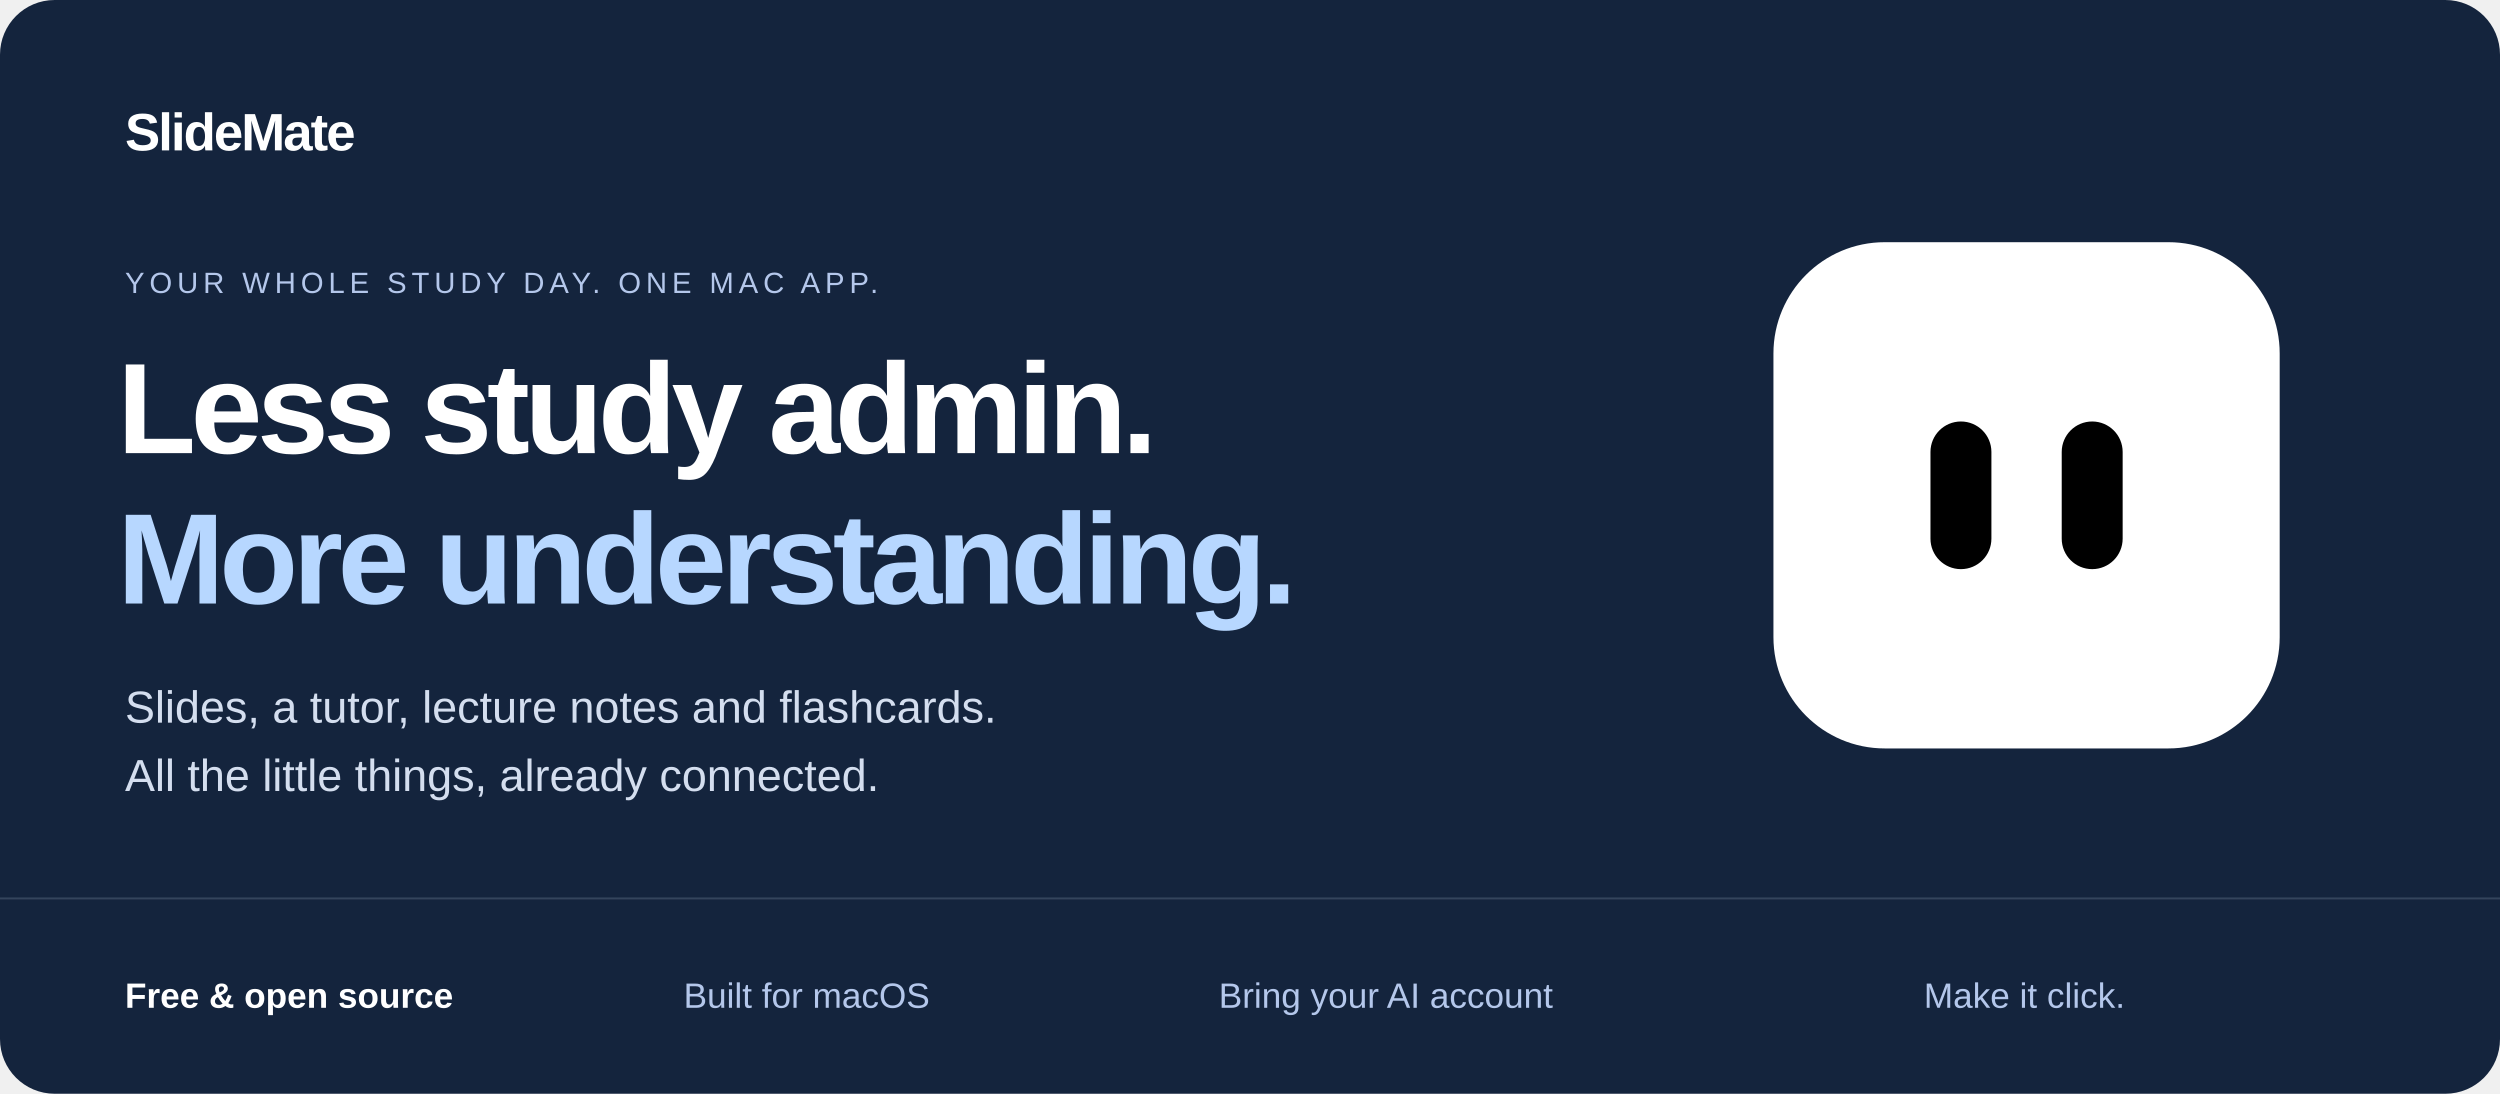
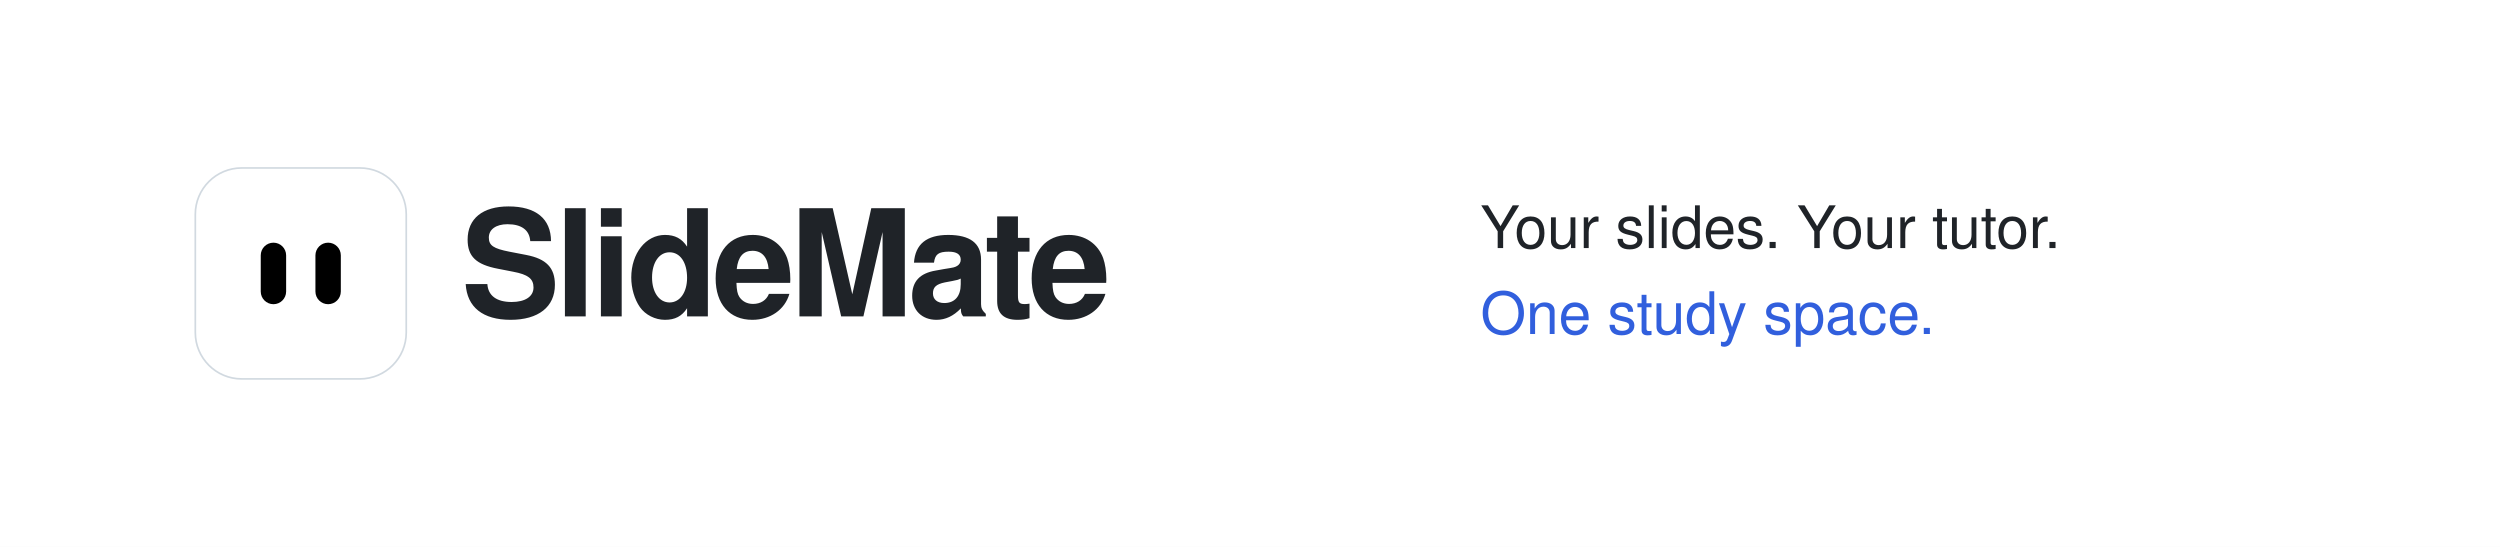
- <svg xmlns="http://www.w3.org/2000/svg" width="1280" height="560" viewBox="0 0 1280 560" role="img" aria-labelledby="title desc">
-   <rect width="1280" height="560" rx="28" fill="#14243d" />
-   <path d="M0 460 H1280" stroke="#34445c" />
-   <g font-family="Arial, Helvetica, sans-serif">
-     <text x="64" y="77" fill="#fff" font-size="27" font-weight="700" letter-spacing="-1">SlideMate</text>
-     <text x="64" y="150" fill="#b4c7eb" font-size="15" letter-spacing="2.5">YOUR WHOLE STUDY DAY. ONE MAC APP.</text>
-     <text x="60" y="232" fill="#fff" font-size="66" font-weight="700" letter-spacing="-2.7">Less study admin.</text>
-     <text x="60" y="309" fill="#b7d7ff" font-size="66" font-weight="700" letter-spacing="-2.7">More understanding.</text>
-     <text x="64" y="370" fill="#d4deef" font-size="23">Slides, a tutor, lecture notes and flashcards.</text>
-     <text x="64" y="405" fill="#d4deef" font-size="23">All the little things, already connected.</text>
-     <text x="64" y="516" fill="#fff" font-size="18" font-weight="700">Free &amp; open source</text>
-     <text x="350" y="516" fill="#b4c7eb" font-size="18">Built for macOS</text>
-     <text x="624" y="516" fill="#b4c7eb" font-size="18">Bring your AI account</text>
-     <text x="985" y="516" fill="#b4c7eb" font-size="18">Make it click.</text>
-   </g>
-   <g transform="translate(884 100) scale(.30)">
-     <rect x="80" y="80" width="864" height="864" rx="190" fill="#fff" />
-     <rect x="348" y="386" width="104" height="252" rx="52" fill="#000" />
-     <rect x="572" y="386" width="104" height="252" rx="52" fill="#000" />
+ <svg xmlns="http://www.w3.org/2000/svg" width="1280" height="280" viewBox="0 0 1280 280" role="img" aria-labelledby="title desc">
+   <rect width="1280" height="280" fill="#ffffff" />
+   <defs>
+     <marker id="arrow" viewBox="0 0 10 10" refX="9" refY="5" markerWidth="6" markerHeight="6" orient="auto-start-reverse">
+       <path d="M1 1 L9 5 L1 9" fill="none" stroke="#8c959f" stroke-width="1.5" />
+     </marker>
+   </defs>
+   <g font-family="Helvetica Neue, Helvetica, Arial, sans-serif">
+     <g transform="translate(100 86) scale(0.125)">
+       <rect width="864" height="864" rx="190" fill="#fff" stroke="#d1d9e0" stroke-width="7" />
+       <rect x="268" y="306" width="104" height="252" rx="52" fill="#000" />
+       <rect x="492" y="306" width="104" height="252" rx="52" fill="#000" />
+     </g>
+     <text x="236" y="162" font-size="76" font-weight="650" fill="#1f2328" text-anchor="start" letter-spacing="-2.7">SlideMate</text>
+     <text x="758" y="127" font-size="30" font-weight="500" fill="#1f2328" text-anchor="start">Your slides. Your tutor.</text>
+     <text x="758" y="171" font-size="30" font-weight="500" fill="#315fdd" text-anchor="start">One study space.</text>
  </g>
</svg>
